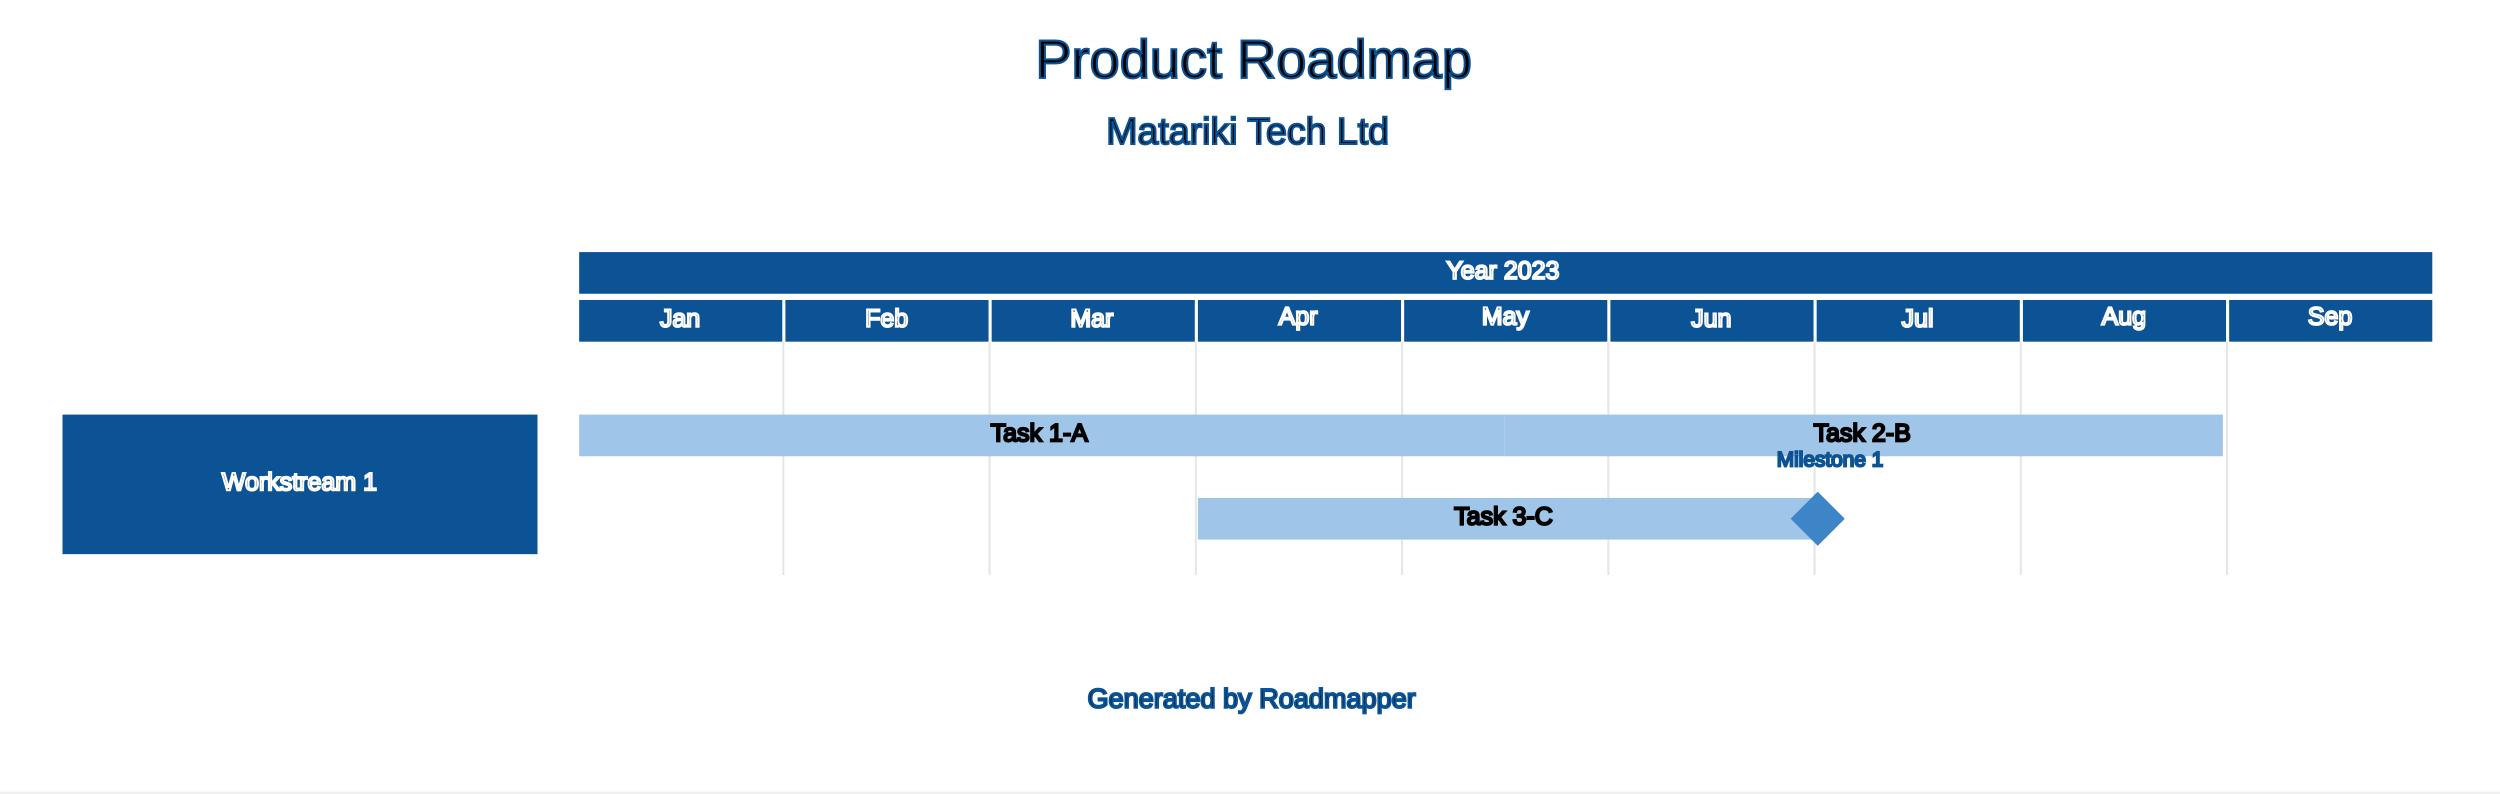
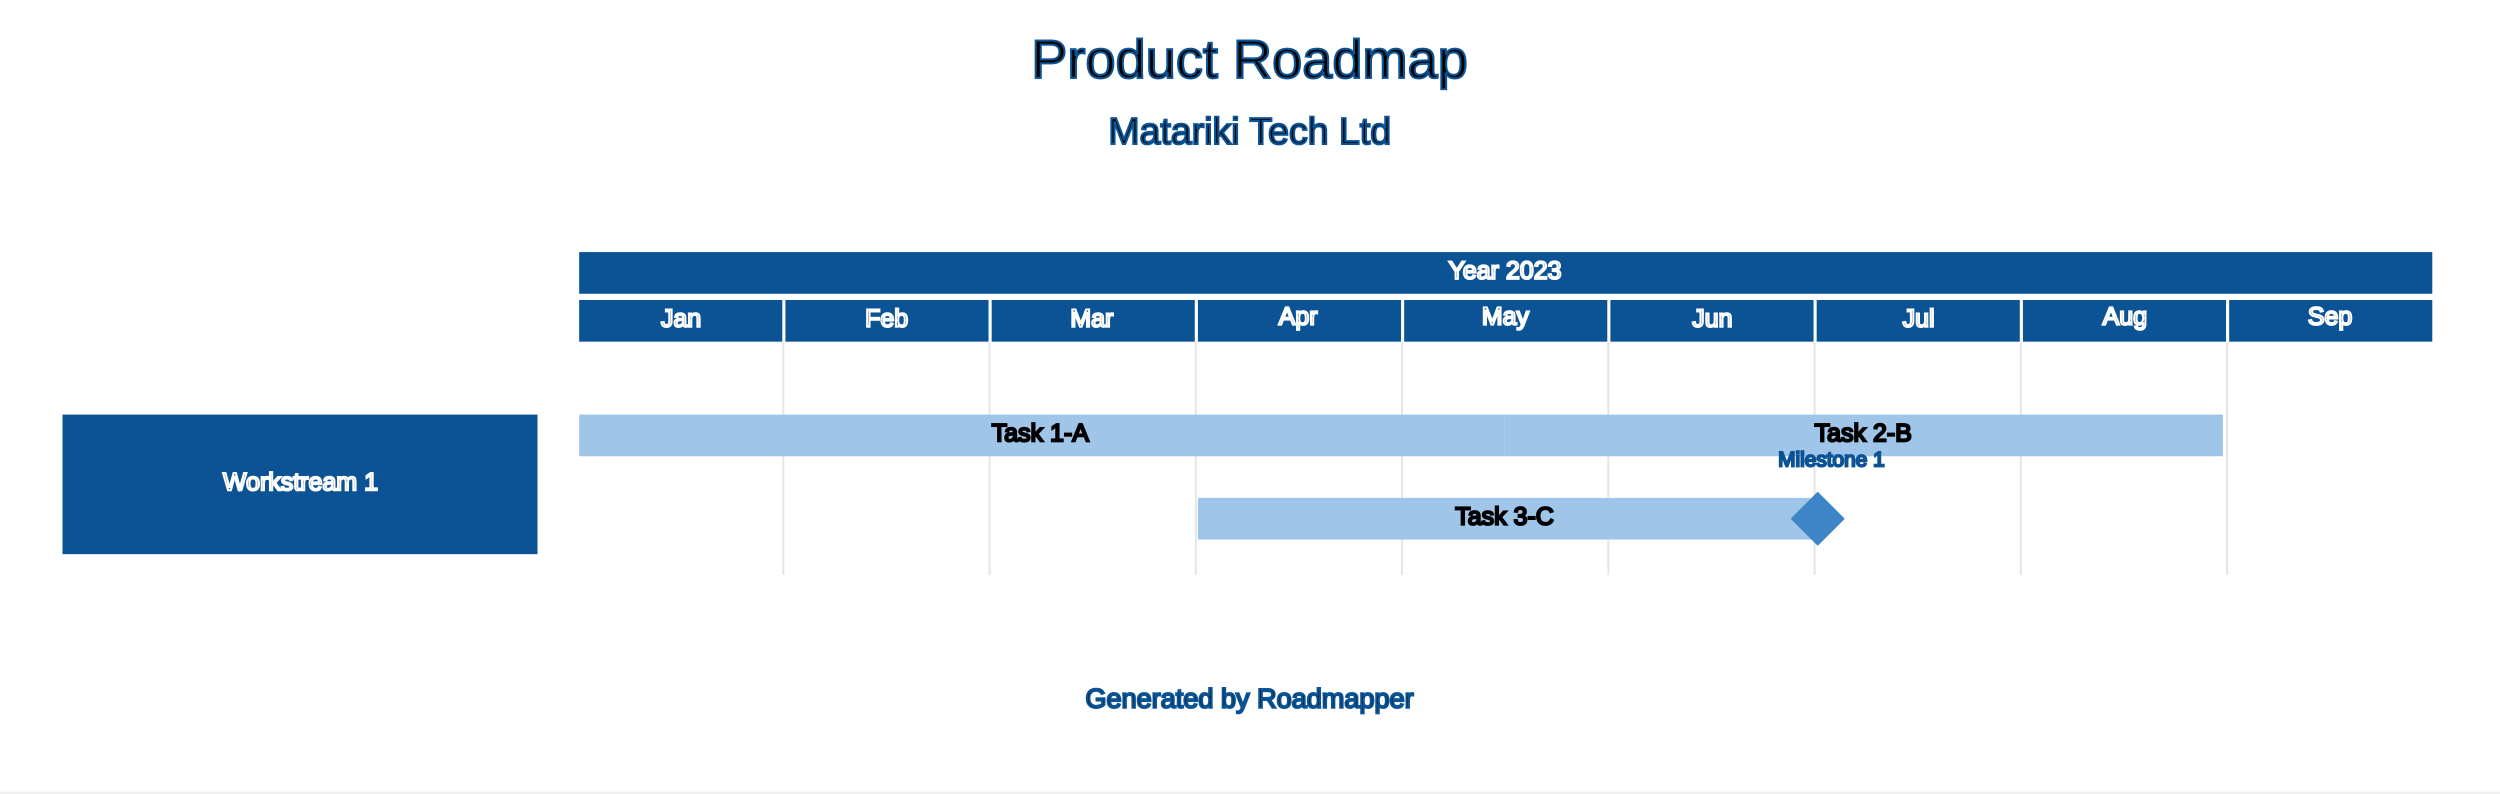
<svg xmlns="http://www.w3.org/2000/svg" width="1200" height="381" viewBox="0 0 1200 381">
  <defs>
</defs>
  <rect x="0" y="0" width="1200" height="380" fill="#FFFFFF" />
-   <text x="497.0" y="30" font-size="26" text-anchor="start" dominant-baseline="middle" font-family="Arial" stroke="#0B5394">Product Roadmap</text>
-   <text x="531.0" y="64" font-size="18" text-anchor="start" dominant-baseline="middle" font-family="Arial" stroke="#0B5394">Matariki Tech Ltd</text>
+   <text x="495.0" y="30" font-size="26" text-anchor="start" dominant-baseline="middle" font-family="Arial" stroke="#0B5394">Product Roadmap</text>
+   <text x="532.0" y="64" font-size="18" text-anchor="start" dominant-baseline="middle" font-family="Arial" stroke="#0B5394">Matariki Tech Ltd</text>
  <rect x="278.0" y="121" width="889.5" height="20" fill="#0B5394" />
-   <text x="694.25" y="125.5" font-size="12" stroke="#FFFFFF" text-anchor="start" dominant-baseline="hanging" font-family="Arial">Year 2023</text>
+   <text x="695.25" y="125.5" font-size="12" stroke="#FFFFFF" text-anchor="start" dominant-baseline="hanging" font-family="Arial">Year 2023</text>
  <rect x="278.0" y="144" width="97.5" height="20" fill="#0B5394" />
-   <text x="316.75" y="148.5" font-size="12" stroke="#FFFFFF" text-anchor="start" dominant-baseline="hanging" font-family="Arial">Jan</text>
+   <text x="317.25" y="148.5" font-size="12" stroke="#FFFFFF" text-anchor="start" dominant-baseline="hanging" font-family="Arial">Jan</text>
  <rect x="377.0" y="144" width="97.5" height="20" fill="#0B5394" />
  <text x="415.25" y="148.5" font-size="12" stroke="#FFFFFF" text-anchor="start" dominant-baseline="hanging" font-family="Arial">Feb</text>
  <rect x="476.0" y="144" width="97.5" height="20" fill="#0B5394" />
  <text x="513.75" y="148.5" font-size="12" stroke="#FFFFFF" text-anchor="start" dominant-baseline="hanging" font-family="Arial">Mar</text>
  <rect x="575.0" y="144" width="97.5" height="20" fill="#0B5394" />
  <text x="613.75" y="147.5" font-size="12" stroke="#FFFFFF" text-anchor="start" dominant-baseline="hanging" font-family="Arial">Apr</text>
  <rect x="674.0" y="144" width="97.5" height="20" fill="#0B5394" />
  <text x="711.25" y="147.5" font-size="12" stroke="#FFFFFF" text-anchor="start" dominant-baseline="hanging" font-family="Arial">May</text>
  <rect x="773.0" y="144" width="97.5" height="20" fill="#0B5394" />
-   <text x="811.75" y="148.5" font-size="12" stroke="#FFFFFF" text-anchor="start" dominant-baseline="hanging" font-family="Arial">Jun</text>
+   <text x="812.25" y="148.5" font-size="12" stroke="#FFFFFF" text-anchor="start" dominant-baseline="hanging" font-family="Arial">Jun</text>
  <rect x="872.0" y="144" width="97.5" height="20" fill="#0B5394" />
-   <text x="912.75" y="148.5" font-size="12" stroke="#FFFFFF" text-anchor="start" dominant-baseline="hanging" font-family="Arial">Jul</text>
+   <text x="913.25" y="148.5" font-size="12" stroke="#FFFFFF" text-anchor="start" dominant-baseline="hanging" font-family="Arial">Jul</text>
  <rect x="971.0" y="144" width="97.5" height="20" fill="#0B5394" />
-   <text x="1008.75" y="147.5" font-size="12" stroke="#FFFFFF" text-anchor="start" dominant-baseline="hanging" font-family="Arial">Aug</text>
+   <text x="1009.25" y="147.5" font-size="12" stroke="#FFFFFF" text-anchor="start" dominant-baseline="hanging" font-family="Arial">Aug</text>
  <rect x="1070.0" y="144" width="97.5" height="20" fill="#0B5394" />
  <text x="1107.75" y="147.5" font-size="12" stroke="#FFFFFF" text-anchor="start" dominant-baseline="hanging" font-family="Arial">Sep</text>
  <path d="M376.0,164 L376.0,276" stroke="#e6e6e6" stroke-opacity="50" stroke-width="1" />
  <path d="M475.0,164 L475.0,276" stroke="#e6e6e6" stroke-opacity="50" stroke-width="1" />
  <path d="M574.0,164 L574.0,276" stroke="#e6e6e6" stroke-opacity="50" stroke-width="1" />
  <path d="M673.0,164 L673.0,276" stroke="#e6e6e6" stroke-opacity="50" stroke-width="1" />
  <path d="M772.0,164 L772.0,276" stroke="#e6e6e6" stroke-opacity="50" stroke-width="1" />
  <path d="M871.0,164 L871.0,276" stroke="#e6e6e6" stroke-opacity="50" stroke-width="1" />
  <path d="M970.0,164 L970.0,276" stroke="#e6e6e6" stroke-opacity="50" stroke-width="1" />
  <path d="M1069.0,164 L1069.0,276" stroke="#e6e6e6" stroke-opacity="50" stroke-width="1" />
  <rect x="30" y="199" width="228.0" height="67" fill="#0B5394" />
-   <text x="106.5" y="227.0" font-size="12" stroke="#FFFFFF" text-anchor="start" dominant-baseline="hanging" font-family="Arial">Workstream 1</text>
+   <text x="107.0" y="227.0" font-size="12" stroke="#FFFFFF" text-anchor="start" dominant-baseline="hanging" font-family="Arial">Workstream 1</text>
  <rect x="278" y="199" width="444" height="20" fill="#9FC5E8" />
-   <text x="475.5" y="203.5" font-size="12" stroke="#000000" text-anchor="start" dominant-baseline="hanging" font-family="Arial">Task 1-A</text>
  <rect x="722" y="199" width="345" height="20" fill="#9FC5E8" />
-   <text x="870.5" y="203.5" font-size="12" stroke="#000000" text-anchor="start" dominant-baseline="hanging" font-family="Arial">Task 2-B</text>
+   <text x="871.0" y="203.5" font-size="12" stroke="#000000" text-anchor="start" dominant-baseline="hanging" font-family="Arial">Task 2-B</text>
+   <text x="476.0" y="203.5" font-size="12" stroke="#000000" text-anchor="start" dominant-baseline="hanging" font-family="Arial">Task 1-A</text>
  <rect x="575" y="239" width="295" height="20" fill="#9FC5E8" />
-   <text x="698.0" y="243.5" font-size="12" stroke="#000000" text-anchor="start" dominant-baseline="hanging" font-family="Arial">Task 3-C</text>
  <path d="M872.5,236 L885.5,249.0 L872.5,262 L859.5,249.0" fill="#3D85C6" />
-   <text x="852.833" y="221" font-size="10" text-anchor="start" dominant-baseline="middle" font-family="Arial" stroke="#0B5394">Milestone 1</text>
-   <text x="522.0" y="336" font-size="13" text-anchor="start" dominant-baseline="middle" font-family="Arial" stroke="#0B5394">Generated by Roadmapper</text>
+   <text x="853.5" y="221" font-size="10" text-anchor="start" dominant-baseline="middle" font-family="Arial" stroke="#0B5394">Milestone 1</text>
+   <text x="698.5" y="243.5" font-size="12" stroke="#000000" text-anchor="start" dominant-baseline="hanging" font-family="Arial">Task 3-C</text>
+   <text x="521.0" y="336" font-size="13" text-anchor="start" dominant-baseline="middle" font-family="Arial" stroke="#0B5394">Generated by Roadmapper</text>
</svg>
